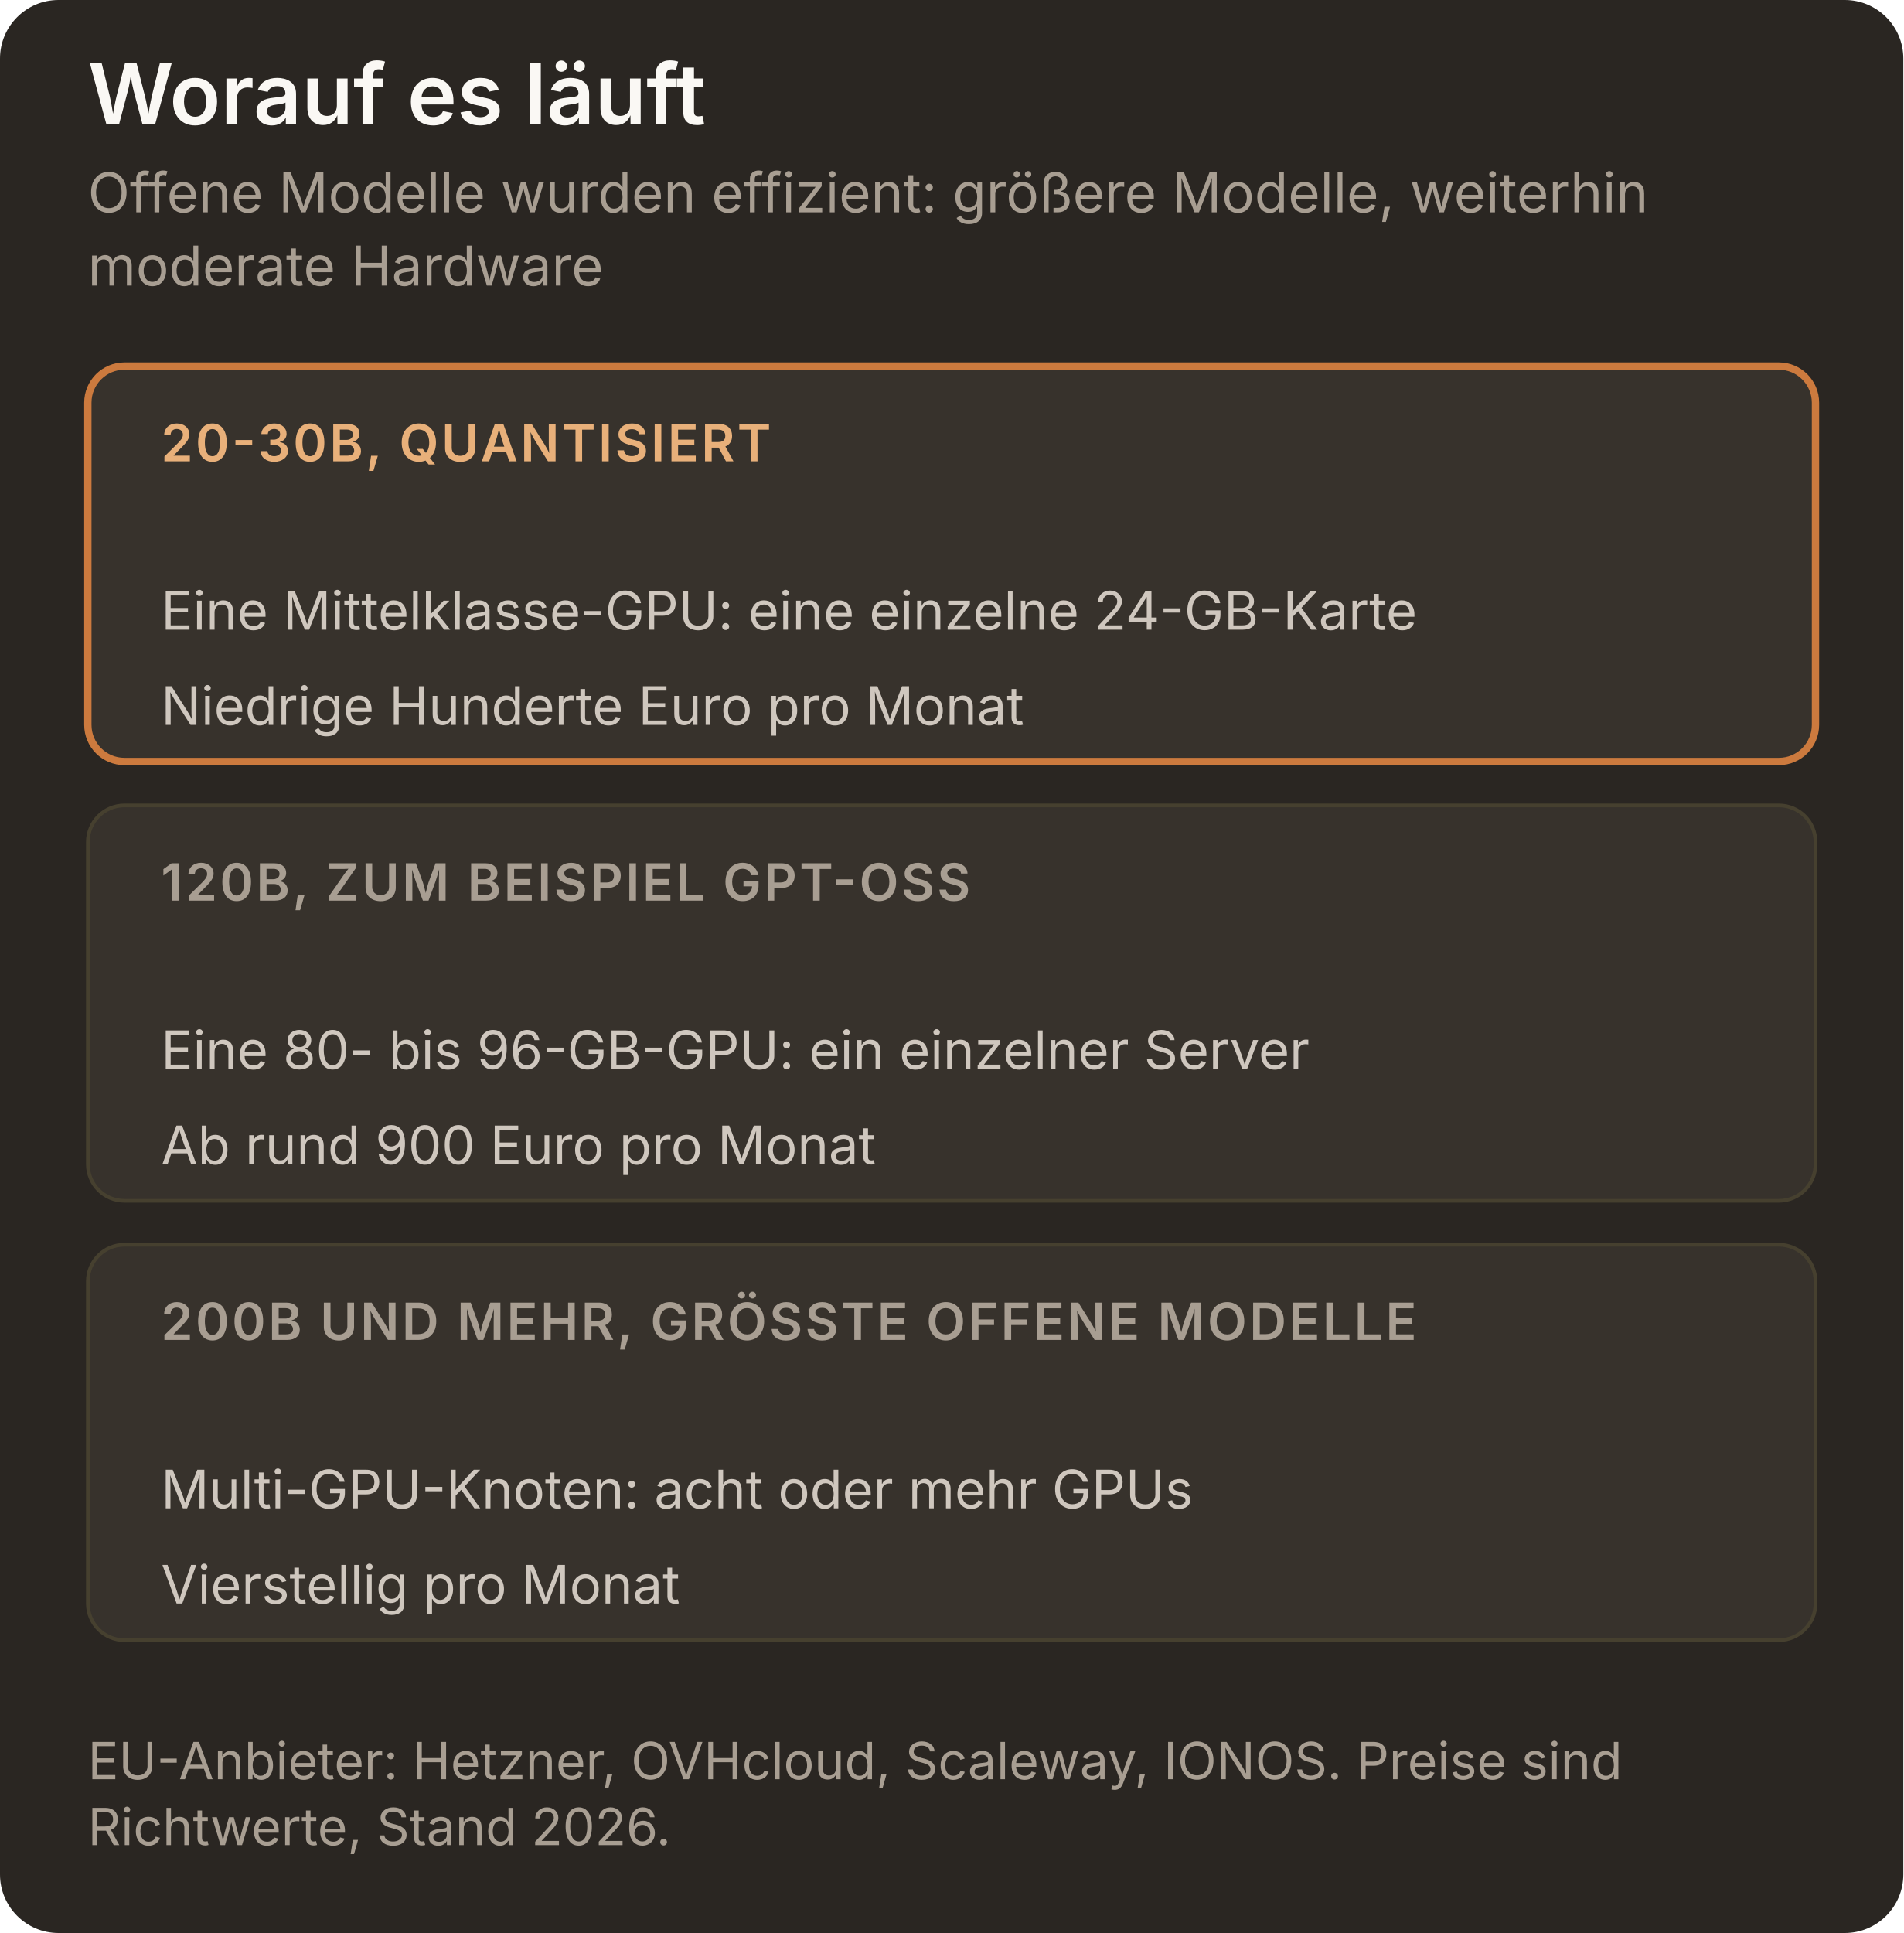
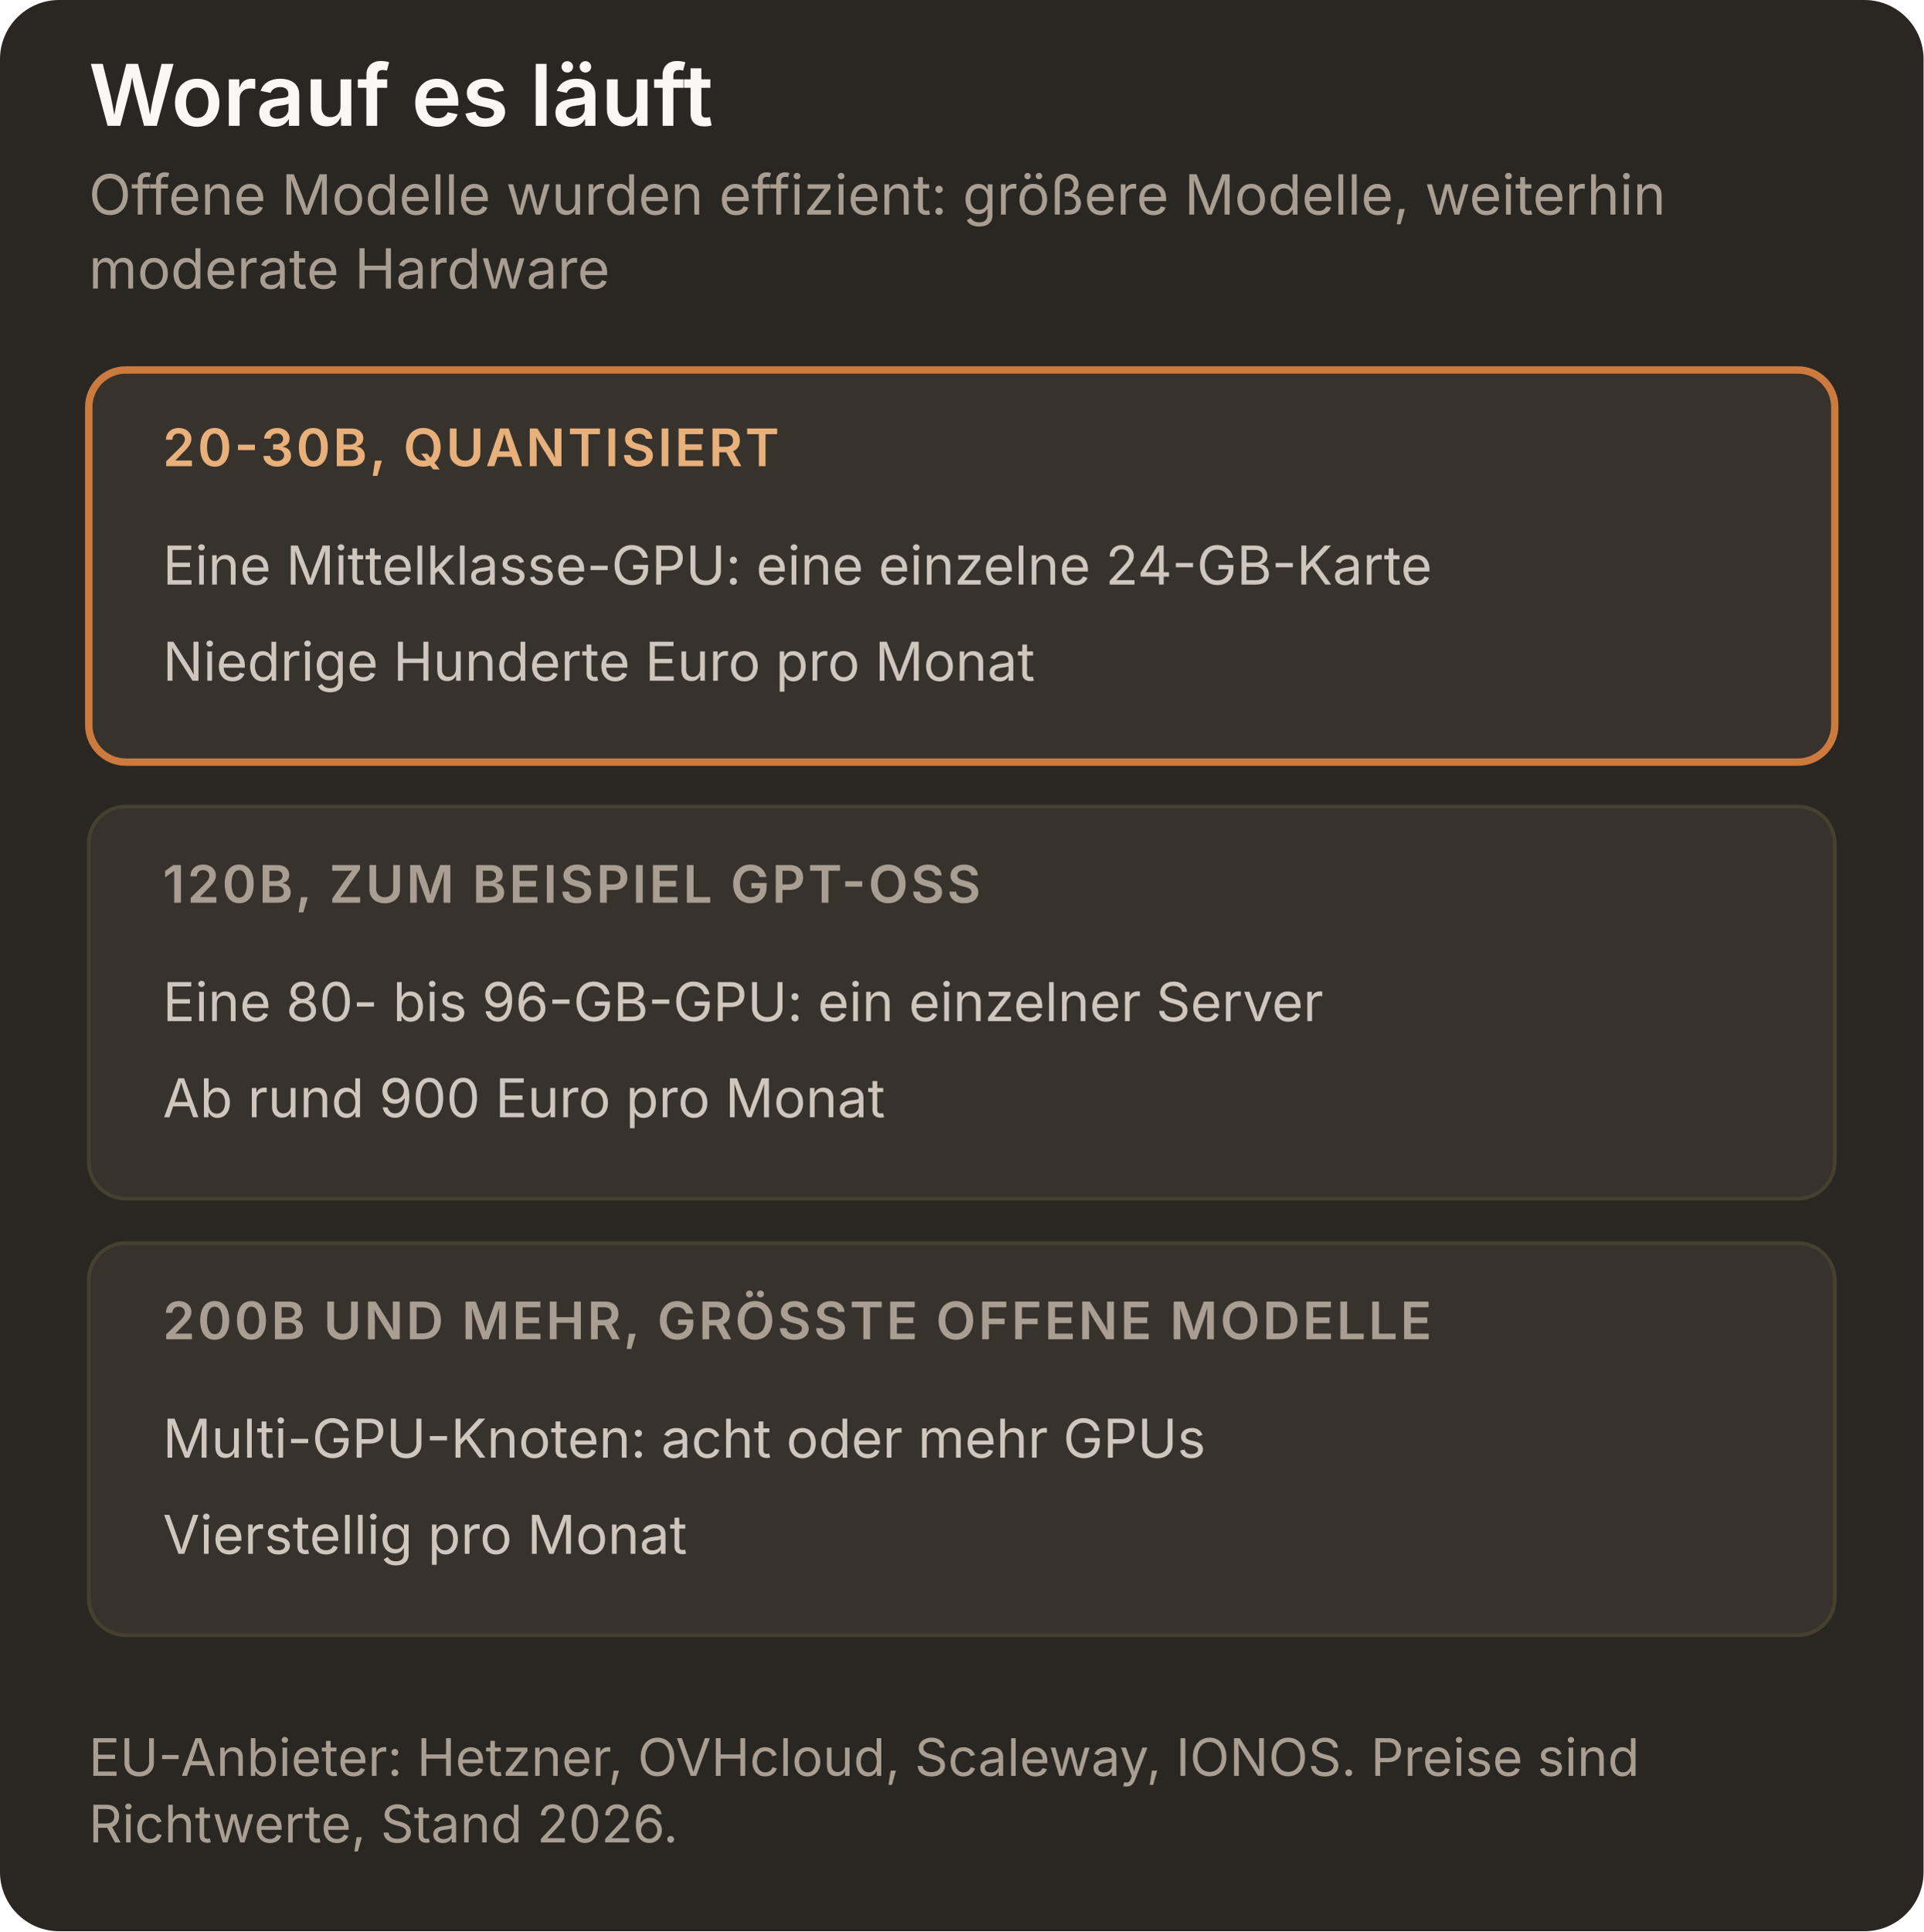
- <svg xmlns="http://www.w3.org/2000/svg" viewBox="0 0 520 528" role="img" aria-label="Übersicht der Hardware-Stufen für offene Modelle: 20 bis 30 Milliarden Parameter quantisiert laufen auf einer Mittelklasse-GPU mit 24 GB für niedrige dreistellige Eurobeträge pro Monat; 120 Milliarden auf einer 80- bis 96-GB-GPU ab rund 900 Euro; 200 Milliarden und mehr auf einem Multi-GPU-Knoten im vierstelligen Bereich.">
+ <svg xmlns="http://www.w3.org/2000/svg" viewBox="0 0 520 522" role="img" aria-label="Übersicht der Hardware-Stufen für offene Modelle: 20 bis 30 Milliarden Parameter quantisiert laufen auf einer Mittelklasse-GPU mit 24 GB für niedrige dreistellige Eurobeträge pro Monat; 120 Milliarden auf einer 80- bis 96-GB-GPU ab rund 900 Euro; 200 Milliarden und mehr auf einem Multi-GPU-Knoten im vierstelligen Bereich.">
  <defs>
    <marker id="ar" markerWidth="8" markerHeight="8" refX="6" refY="3" orient="auto">
      <path d="M0,0 L6,3 L0,6 Z" fill="#a89e92" />
    </marker>
  </defs>
-   <rect x="0" y="0" width="520" height="528" rx="16" fill="#2a2622" />
+   <rect x="0" y="0" width="520" height="522" rx="16" fill="#2a2622" />
  <text x="24" y="34" font-family="'Inter', system-ui, -apple-system, sans-serif" font-size="23" fill="#faf8f4" font-weight="600">Worauf es läuft</text>
  <text x="24" y="58" font-family="'Inter', system-ui, -apple-system, sans-serif" font-size="15" fill="#a89e92">Offene Modelle wurden effizient: größere Modelle, weiterhin</text>
  <text x="24" y="78" font-family="'Inter', system-ui, -apple-system, sans-serif" font-size="15" fill="#a89e92">moderate Hardware</text>
-   <rect x="24" y="100" width="472" height="108" rx="10" fill="#37322c" stroke="#cc7a3e" stroke-width="2" />
+   <rect x="24" y="100" width="472" height="106" rx="10" fill="#37322c" stroke="#cc7a3e" stroke-width="2" />
  <text x="44" y="126" font-family="'Inter', system-ui, -apple-system, sans-serif" font-size="14" fill="#e8b07a" font-weight="600" letter-spacing="0.05em">20-30B, QUANTISIERT</text>
-   <text x="44" y="172" font-family="'Inter', system-ui, -apple-system, sans-serif" font-size="14.5" fill="#cfc7be">Eine Mittelklasse-GPU: eine einzelne 24-GB-Karte</text>
-   <text x="44" y="198" font-family="'Inter', system-ui, -apple-system, sans-serif" font-size="14.5" fill="#cfc7be">Niedrige Hunderte Euro pro Monat</text>
-   <rect x="24" y="220" width="472" height="108" rx="10" fill="#37322c" stroke="#46402f" stroke-width="1" />
-   <text x="44" y="246" font-family="'Inter', system-ui, -apple-system, sans-serif" font-size="14" fill="#a89e92" font-weight="600" letter-spacing="0.05em">120B, ZUM BEISPIEL GPT-OSS</text>
-   <text x="44" y="292" font-family="'Inter', system-ui, -apple-system, sans-serif" font-size="14.5" fill="#cfc7be">Eine 80- bis 96-GB-GPU: ein einzelner Server</text>
-   <text x="44" y="318" font-family="'Inter', system-ui, -apple-system, sans-serif" font-size="14.5" fill="#cfc7be">Ab rund 900 Euro pro Monat</text>
-   <rect x="24" y="340" width="472" height="108" rx="10" fill="#37322c" stroke="#46402f" stroke-width="1" />
-   <text x="44" y="366" font-family="'Inter', system-ui, -apple-system, sans-serif" font-size="14" fill="#a89e92" font-weight="600" letter-spacing="0.05em">200B UND MEHR, GRÖSSTE OFFENE MODELLE</text>
-   <text x="44" y="412" font-family="'Inter', system-ui, -apple-system, sans-serif" font-size="14.5" fill="#cfc7be">Multi-GPU-Knoten: acht oder mehr GPUs</text>
-   <text x="44" y="438" font-family="'Inter', system-ui, -apple-system, sans-serif" font-size="14.5" fill="#cfc7be">Vierstellig pro Monat</text>
-   <text x="24" y="486" font-family="'Inter', system-ui, -apple-system, sans-serif" font-size="14" fill="#a89e92">EU-Anbieter: Hetzner, OVHcloud, Scaleway, IONOS. Preise sind</text>
-   <text x="24" y="504" font-family="'Inter', system-ui, -apple-system, sans-serif" font-size="14" fill="#a89e92">Richtwerte, Stand 2026.</text>
+   <text x="44" y="158" font-family="'Inter', system-ui, -apple-system, sans-serif" font-size="14.5" fill="#cfc7be">Eine Mittelklasse-GPU: eine einzelne 24-GB-Karte</text>
+   <text x="44" y="184" font-family="'Inter', system-ui, -apple-system, sans-serif" font-size="14.5" fill="#cfc7be">Niedrige Hunderte Euro pro Monat</text>
+   <rect x="24" y="218" width="472" height="106" rx="10" fill="#37322c" stroke="#46402f" stroke-width="1" />
+   <text x="44" y="244" font-family="'Inter', system-ui, -apple-system, sans-serif" font-size="14" fill="#a89e92" font-weight="600" letter-spacing="0.05em">120B, ZUM BEISPIEL GPT-OSS</text>
+   <text x="44" y="276" font-family="'Inter', system-ui, -apple-system, sans-serif" font-size="14.5" fill="#cfc7be">Eine 80- bis 96-GB-GPU: ein einzelner Server</text>
+   <text x="44" y="302" font-family="'Inter', system-ui, -apple-system, sans-serif" font-size="14.5" fill="#cfc7be">Ab rund 900 Euro pro Monat</text>
+   <rect x="24" y="336" width="472" height="106" rx="10" fill="#37322c" stroke="#46402f" stroke-width="1" />
+   <text x="44" y="362" font-family="'Inter', system-ui, -apple-system, sans-serif" font-size="14" fill="#a89e92" font-weight="600" letter-spacing="0.05em">200B UND MEHR, GRÖSSTE OFFENE MODELLE</text>
+   <text x="44" y="394" font-family="'Inter', system-ui, -apple-system, sans-serif" font-size="14.5" fill="#cfc7be">Multi-GPU-Knoten: acht oder mehr GPUs</text>
+   <text x="44" y="420" font-family="'Inter', system-ui, -apple-system, sans-serif" font-size="14.5" fill="#cfc7be">Vierstellig pro Monat</text>
+   <text x="24" y="480" font-family="'Inter', system-ui, -apple-system, sans-serif" font-size="14" fill="#a89e92">EU-Anbieter: Hetzner, OVHcloud, Scaleway, IONOS. Preise sind</text>
+   <text x="24" y="498" font-family="'Inter', system-ui, -apple-system, sans-serif" font-size="14" fill="#a89e92">Richtwerte, Stand 2026.</text>
</svg>
